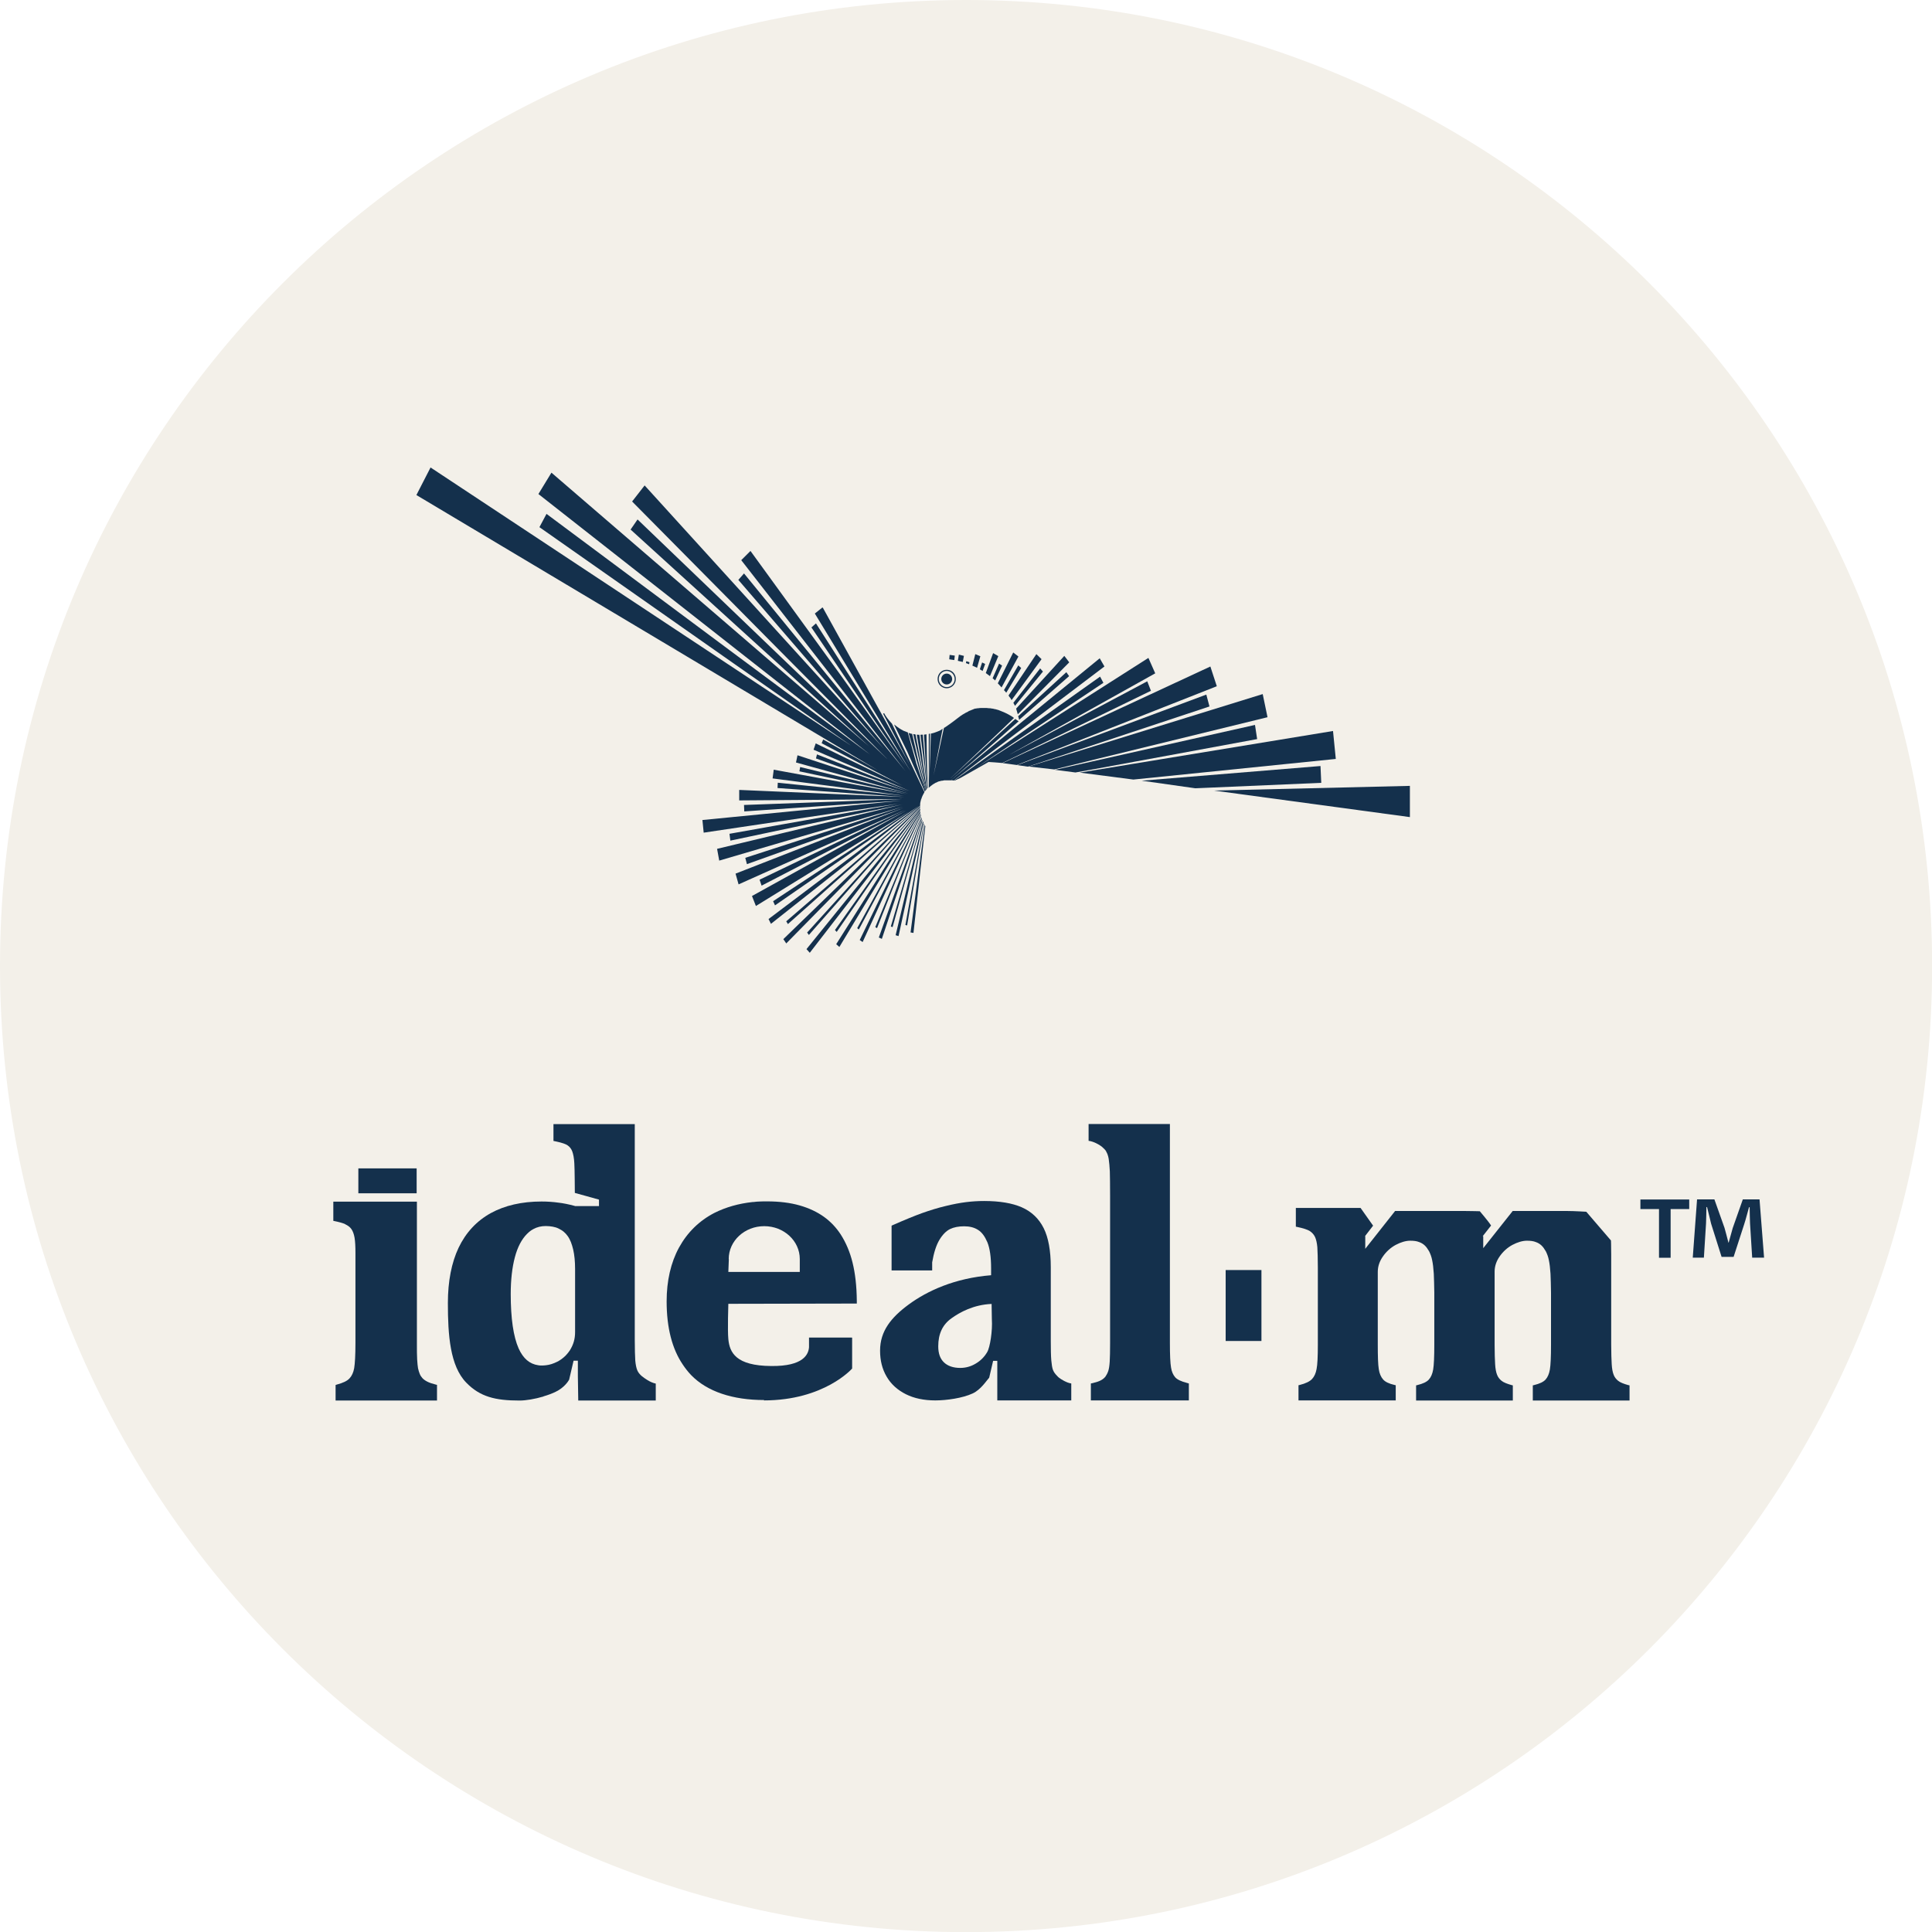
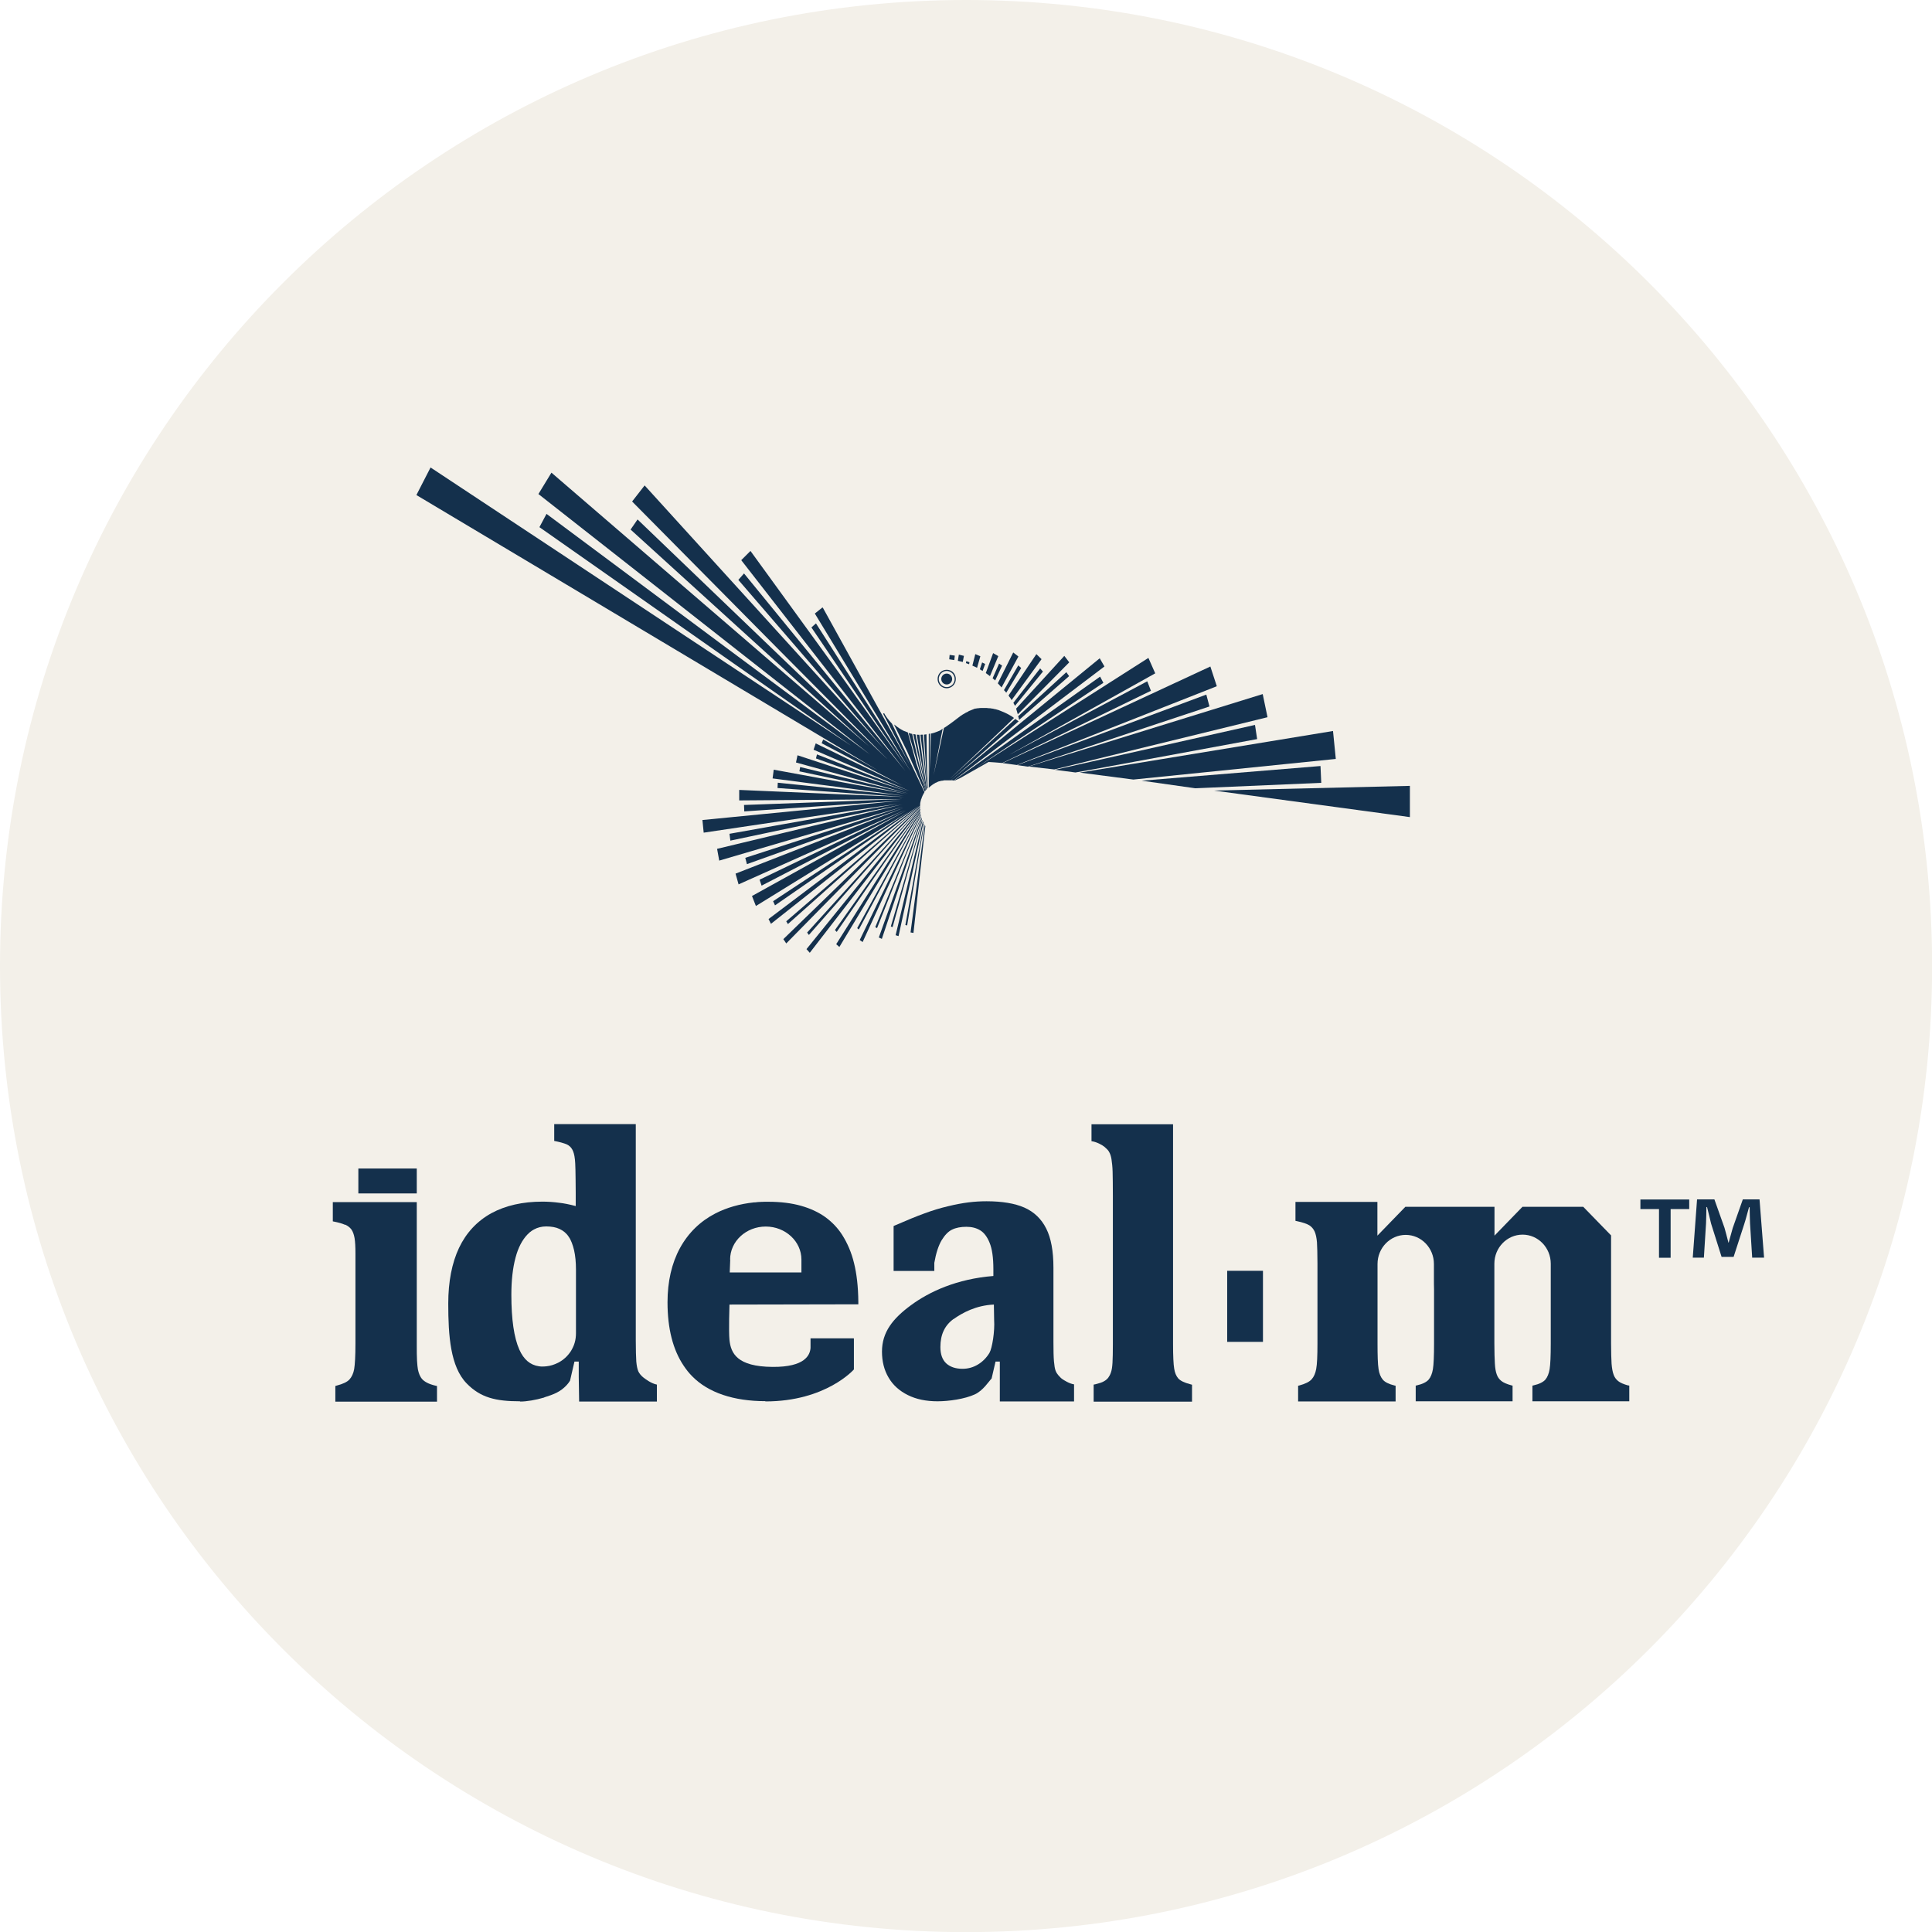
<svg xmlns="http://www.w3.org/2000/svg" id="Layer_2" data-name="Layer 2" viewBox="0 0 152.79 152.79">
  <g id="Layer_1-2" data-name="Layer 1">
    <circle cx="76.4" cy="76.4" r="76.4" fill="#f3f0e9" />
    <g>
+       <path d="M75.47,52.2l.04-.35-.41-.06-.03.35c.13.02.26.04.39.06h0Z" fill="#14304c" />
+       <polygon points="76.23 51.87 75.83 51.77 75.75 52.26 76.14 52.35 76.23 51.87" fill="#14304c" />
+       <polygon points="77.53 51.9 77.13 51.73 76.9 52.64 77.27 52.81 77.53 51.9" fill="#14304c" />
+       <path d="M78.29,53.47l.66-1.58-.41-.24-.58,1.58c.12.08.23.16.33.24h0Z" fill="#14304c" />
+       <path d="M79.21,54.36h0s1.33-2.44,1.33-2.44l-.41-.32-1.22,2.44c.1.11.2.21.3.33Z" fill="#14304c" />
+       <path d="M79.86,55.14c.05.07.09.14.14.23h0s2.37-3.24,2.37-3.24l-.41-.4-2.2,3.27c.03.05.06.1.09.15Z" fill="#14304c" />
+       <polygon points="80.49 56.49 84.56 52.38 84.17 51.87 80.36 56.04 80.49 56.49" fill="#14304c" />
+       <polygon points="105.42 57.81 89.41 60.44 85.39 61.1 89.63 61.65 105.64 60.02 105.42 57.81" fill="#14304c" />
+       <polygon points="76.67 52.37 76.42 52.29 76.39 52.44 76.64 52.53 76.67 52.37" fill="#14304c" />
+       <path d="M77.71,53.06h0s.2-.55.2-.55l-.24-.12-.18.54c.07.04.14.08.21.13Z" fill="#14304c" />
+       <path d="M78.7,53.82h0s.55-1.18.55-1.18l-.24-.16-.51,1.16c.07.06.14.12.2.17Z" fill="#14304c" />
+       <path d="M79.41,54.59s.03.04.06.07h.01c.04.06.08.1.1.12h0s1.18-1.95,1.18-1.95l-.23-.21-1.14,1.97Z" fill="#14304c" />
+       <polygon points="80.14 55.58 80.27 55.82 82.48 53.11 82.26 52.86 80.14 55.58" fill="#14304c" />
+       <path d="M80.52,56.65s.03.09.04.13c.01.05.03.1.04.15h0s3.95-3.46,3.95-3.46l-.22-.31-3.82,3.49Z" fill="#14304c" />
+       <path d="M87.34,52.7l-.37-.64-6.8,5.56-4.97,4.08c.07,0,.15.01.22.03h0s4.96-3.75,4.96-3.75l6.96-5.27Z" fill="#14304c" />
+       <path d="M73.13,62.61s.04-.06.06-.09l-.74-2.2h0s0-.02,0-.02l-.66-2.38c-.09-.03-.19-.07-.29-.11l-.07-.03h0c-.23-.12-.44-.26-.63-.42-.02-.01-.04-.02-.05-.03h0s-.04-.03-.05-.04h0s1.05,2.15,1.05,2.15l1.39,3.17Z" fill="#14304c" />
+       <path d="M91.02,54.63l-.29-.75-10.93,5.82,11.56-6.45-.54-1.22-8.72,5.56-4.86,3.1,3.1-2.07,6.92-4.62-.26-.49-6.81,4.84-4.75,3.38s.02,0,.03,0c.01,0,.02,0,.03,0h0s.44-.2.44-.2l2.24-1.27.47.03.62.05,2.93-1.42,8.82-4.29Z" fill="#14304c" />
+       <path d="M68.7,67.23l-6.52,5.63.13.22,10.46-9.32s0-.01,0-.02c0,0,0,0,0-.02h0s-4.06,3.5-4.06,3.5Z" fill="#14304c" />
+       <path d="M72.76,63.86h0s0-.05,0-.08h0s-4.1,3.98-4.1,3.98l-6.71,6.51.23.34,6.58-6.69,3.99-4.05Z" fill="#14304c" />
+       <polygon points="96.23 54.27 95.72 52.71 84.53 57.91 79.31 60.34 79.31 60.34 79.29 60.35 80.42 60.5 84.81 58.77 96.23 54.27" fill="#14304c" />
+       <polygon points="100.24 56.72 99.86 54.89 86.61 58.99 81.35 60.62 83.38 60.85 86.83 60 100.24 56.72" fill="#14304c" />
+       <polygon points="99.42 58.45 99.25 57.33 86.32 60.23 83.43 60.88 85.05 61.09 86.41 60.85 99.42 58.45" fill="#14304c" />
+       <path d="M69.41,67.59l-5.58,6.16.14.19,8.8-10.01s0-.02,0-.03c0,0,0-.01,0-.02h0s-3.35,3.7-3.35,3.7Z" fill="#14304c" />
+       <polygon points="95.4 54.93 84.38 59.04 80.47 60.5 80.47 60.5 80.46 60.51 81.29 60.63 95.65 55.87 95.4 54.93" fill="#14304c" />
+       <path d="M72.77,63.71s0-.03,0-.04c0,0,0,0,0-.01h0v-.05s0,0,0,0v-.03s.01-.06.01-.09v-.03s.01,0,.01,0c0,0,.01-.05.01-.05,0-.02,0-.04.01-.06v-.02s.01-.03.02-.04v-.04s.03-.06.03-.06c.06-.2.15-.38.25-.55l-2.57-5.41c-.06-.06-.12-.13-.19-.21-.01-.02-.03-.03-.04-.05-.17-.2-.31-.41-.39-.57l-.08.04,2.12,4.07-2.7-4.87-4.18-7.57-.04-.03-.6.48,7.58,12.48-3.03-4.72-4.46-6.98-.36.32,4.62,6.83,2.82,4.14-5.16-7.24-7.1-9.78-.73.73,12.98,16.67-5.44-6.66-7.32-8.96-.45.51,7.52,8.72,3.98,4.62-7.68-8.45-11.23-12.36-.99,1.27,11.67,11.79,8.56,8.63-19.8-19-.55.8,18.88,17.16-10.22-8.81-14.92-12.85-1.03,1.69,15.38,12.08,10.86,8.53-10.49-7.79-15.11-11.25-.56,1.05,15.35,10.77,9.33,6.53-14.39-9.52-18.9-12.5-1.12,2.18,31.47,18.78,5.06,3.01-4.36-2.46-.12.3,6.37,3.34-6.84-3.33-.17.5,4.63,1.99,2.98,1.28-2.82-1.11-4.52-1.79-.08.32,4.55,1.64,2.72.99-3.37-1.12-5.36-1.76-.12.57,8.87,2.45-3.27-.81-5.27-1.28-.06.34,5.3,1.13,3.18.67-4.08-.75-6.43-1.18-.09.69,6.48.85,3.91.52-3.67-.38-6.31-.65-.02.42,6.31.45,3.7.26-13.04-.56v.83s8.05-.06,8.05-.06l4.85-.05-4.58.18-7.94.29.02.51,12.37-.85-5.77.56-9.91.97.1,1,15.39-2.29-4.59.82-8.76,1.56.07.54,8.71-1.84,4.87-1.02-5.21,1.25-9.42,2.26.17.93,9.34-2.74,5.17-1.52-4.3,1.4-8.15,2.64.13.5,8.07-2.89,4.3-1.55-4.59,1.8-8.68,3.39.24.85,13.15-5.89-3.9,1.87-7.59,3.65.16.47,7.51-3.89,3.94-2.05-12.21,6.76.31.79,7.86-4.85,4.28-2.64-3.73,2.46-7.05,4.65.15.33,6.98-4.83,4.41-3.05-4.58,3.44-7.32,5.52.19.38,7.24-5.73,4.54-3.6Z" fill="#14304c" />
+       <path d="M72.77,64.02s0-.04,0-.06l-3.34,4.12-5.65,6.98.26.29,8.74-11.31v-.02Z" fill="#14304c" />
+       <path d="M72.6,60.09h0s0,0,0,0l-.46-2.05c-.1-.02-.21-.05-.29-.08h0l.64,2.18.71,2.4s.02-.03.03-.05l-.62-2.36v-.03Z" fill="#14304c" />
+       <path d="M73.13,65.25l-.34,2.55-.78,5.94.23.04.66-5.96.28-2.49s-.03-.04-.04-.06l-.02-.02Z" fill="#14304c" />
+       <path d="M73.02,65.04v-.03s-.03-.03-.04-.05l-.69,2.86-1.46,6.14.23.07,1.35-6.18.62-2.81Z" fill="#14304c" />
+       <path d="M73.09,65.17s0-.01-.01-.02c0,0-.01-.02-.02-.02l-.45,2.44-1.01,5.58.14.04.94-5.6.41-2.41Z" fill="#14304c" />
+       <path d="M73.27,58.07c-.07.01-.14.02-.2.03l.26,4.26s.03-.03.04-.04l-.06-1.88-.04-2.37Z" fill="#14304c" />
+       <path d="M80.51,57.01l-.22-.15-5.24,4.8,4.28-4.05.86-.83s-.06-.05-.09-.07c-.07-.05-.14-.09-.23-.14,0,0,0,0,0,0h0s-.08-.05-.12-.07c-.02-.01-.04-.02-.06-.03-.06-.03-.11-.06-.16-.08l-.04-.02h0s0,0,0,0c-.07-.03-.13-.06-.21-.09l-.35-.14h0s-.02,0-.02,0c-.05-.02-.11-.03-.17-.05h-.04s0-.01,0-.01h-.03c-.06-.02-.11-.03-.16-.04h-.05c-.07-.02-.14-.03-.2-.03h-.05c-.11-.02-.23-.02-.35-.02h-.03s-.02,0-.02,0c-.06,0-.12,0-.18,0h-.04s-.01,0-.01,0c-.07,0-.14.01-.21.02h-.04s-.01,0-.01,0c-.07.01-.13.02-.18.03h-.02s-.02,0-.02,0l-.05.02c-.13.05-.26.1-.39.16h-.03s-.04.04-.04.04c-.06.03-.12.06-.2.1l-.04.02-.03.02c-.06.04-.13.07-.19.11l-.03.02-.04.03c-.06.03-.11.07-.16.11l-.04.03-.04.03s-.08.06-.12.09c-.09.07-.18.14-.26.2-.06.05-.12.09-.19.14,0,0-.13.1-.15.11l-.06.04s-.1.07-.14.1c-.09.06-.17.12-.25.16v.03s-.01,0-.01,0l-.81,3.72.72-3.7s-.08.07-.13.1l-.03.02s-.06.03-.09.05c-.03.01-.07.03-.1.04-.03.01-.07.03-.1.04-.04.01-.08.03-.11.04-.04.01-.07.02-.11.04-.02,0-.05.01-.07.02-.06.02-.12.03-.18.04,0,0,0,0-.01,0l-.13,3.77.06-3.76h-.04s-.04.02-.06.03v4.25c.1-.09.2-.18.32-.26l.03-.02c.06-.04.13-.08.2-.12h.02s.09-.05.12-.06h0s.02-.01.02-.01h0s.1-.04.1-.04h.04s.08-.03.12-.04h.02s0,0,0,0h.01s.03,0,.04-.01h.07s.08-.03.12-.03c0,0,0,0,.01,0h.01s0,0,0,0h.02s.02,0,.03,0h.05s.07,0,.07,0c.04,0,.07,0,.11,0,0,0,.01,0,.02,0,0,0,0,0,.01,0,0,0,.01,0,.02,0,0,0,.01,0,.02,0,0,0,0,0,.01,0,0,0,0,0,.01,0,.04,0,.07,0,.11,0h.03s3.84-3.34,3.84-3.34l1.51-1.33Z" fill="#14304c" />
+       <path d="M72.72,58.11c-.06,0-.13,0-.2-.01h-.02s.75,4.35.75,4.35c.01-.01.02-.03.04-.04h0s-.3-2.1-.3-2.1l-.28-2.19Z" fill="#14304c" />
+       <path d="M72.84,58.11h-.05s.32,2.46.32,2.46l.19,1.81s.01-.02.02-.02l-.34-4.26s-.1,0-.14,0Z" fill="#14304c" />
+       <path d="M72.4,58.08s-.04,0-.07-.01h-.01s-.06-.01-.1-.02l.56,2.43.45,1.99s.02-.02.03-.03l-.41-1.98-.45-2.39Z" fill="#14304c" />
+       <path d="M72.8,64.35s0-.02,0-.03c0,0,0-.01,0-.02l-1.77,3.2-3.24,5.9.13.11,3.18-5.96,1.71-3.2Z" fill="#14304c" />
+       <path d="M72.83,64.49h0s-.01-.06-.02-.08l-1.68,3.46-3.14,6.47.23.16,3.02-6.57,1.59-3.45Z" fill="#14304c" />
+       <path d="M72.94,64.92v-.03s0,0,0,0c0-.02-.01-.03-.02-.05l-.8,2.73-1.67,5.7.14.05,1.59-5.72.76-2.67Z" fill="#14304c" />
+       <path d="M70.38,67.61l2.39-3.47s0-.02,0-.04c0,0,0-.02,0-.03l-2.46,3.46-4.28,6.02.14.15,4.21-6.1Z" fill="#14304c" />
+       <path d="M72.78,64.25v-.02s0-.03-.01-.05l-2.4,3.78-4.24,6.71.25.22,4.11-6.82,2.3-3.81Z" fill="#14304c" />
+       <path d="M72.86,64.62s0-.02,0-.02c0,0,0-.02-.01-.03l-1.24,2.97-2.39,5.78.14.08,2.32-5.84,1.19-2.95Z" fill="#14304c" />
+       <path d="M72.9,64.77s0-.03-.01-.05h0s-.01-.04-.01-.04l-1.12,3.15-2.26,6.31.24.11,2.13-6.37,1.04-3.12Z" fill="#14304c" />
+       <polygon points="104.43 60.58 90.29 61.74 94.53 62.34 104.49 61.91 104.43 60.58" fill="#14304c" />
+       <polygon points="111.5 62.15 96 62.52 111.5 64.62 111.5 62.15" fill="#14304c" />
+       <path d="M74.87,54.43c.39,0,.72-.32.72-.73s-.31-.73-.72-.73-.72.32-.72.73.32.73.72.73ZM74.87,53.06c.34,0,.63.29.63.64s-.28.64-.63.64-.63-.29-.63-.64.28-.64.63-.64Z" fill="#14304c" />
+       <circle cx="74.87" cy="53.7" r=".43" fill="#14304c" />
+     </g>
+     <path d="M133.59,94.86v.76h-1.47v3.85h-.92v-3.85h-1.47v-.76h3.86ZM138.57,99.47l-.17-2.71c-.02-.36-.02-.8-.03-1.29h-.05c-.12.41-.25.95-.39,1.37l-.83,2.56h-.95l-.83-2.63c-.08-.36-.22-.9-.32-1.31h-.05c0,.42-.02.86-.03,1.29l-.17,2.71h-.88l.34-4.61h1.37l.8,2.25c.1.36.19.69.31,1.17h.02c.12-.42.22-.81.32-1.15l.8-2.27h1.32l.36,4.61h-.92Z" fill="#14304c" />
+     <g>
      <g>
-         <path d="M75.47,52.2l.04-.35-.41-.06-.03.35c.13.02.26.04.39.06h0Z" fill="#14304c" />
-         <polygon points="76.23 51.87 75.83 51.77 75.75 52.26 76.14 52.35 76.23 51.87" fill="#14304c" />
-         <polygon points="77.53 51.9 77.13 51.73 76.9 52.64 77.27 52.81 77.53 51.9" fill="#14304c" />
-         <path d="M78.29,53.47l.66-1.58-.41-.24-.58,1.58c.12.08.23.16.33.24h0Z" fill="#14304c" />
-         <path d="M79.21,54.36h0s1.33-2.44,1.33-2.44l-.41-.32-1.22,2.44c.1.11.2.21.3.33Z" fill="#14304c" />
-         <path d="M79.86,55.14c.05.07.09.14.14.23h0s2.37-3.24,2.37-3.24l-.41-.4-2.2,3.27c.03.05.06.1.09.15Z" fill="#14304c" />
-         <polygon points="80.49 56.49 84.56 52.38 84.17 51.87 80.36 56.04 80.49 56.49" fill="#14304c" />
-         <polygon points="105.42 57.81 89.41 60.44 85.39 61.1 89.63 61.65 105.64 60.02 105.42 57.81" fill="#14304c" />
-         <polygon points="76.67 52.37 76.42 52.29 76.39 52.44 76.64 52.53 76.67 52.37" fill="#14304c" />
-         <path d="M77.71,53.06h0s.2-.55.2-.55l-.24-.12-.18.54c.07.04.14.08.21.13Z" fill="#14304c" />
-         <path d="M78.7,53.82h0s.55-1.18.55-1.18l-.24-.16-.51,1.16c.07.06.14.12.2.17Z" fill="#14304c" />
-         <path d="M79.41,54.59s.03.04.06.07h.01c.04.06.08.1.1.12h0s1.18-1.95,1.18-1.95l-.23-.21-1.14,1.97Z" fill="#14304c" />
-         <polygon points="80.14 55.58 80.27 55.82 82.48 53.11 82.26 52.86 80.14 55.58" fill="#14304c" />
-         <path d="M80.52,56.65s.03.09.04.13c.01.05.03.1.04.15h0s3.95-3.46,3.95-3.46l-.22-.31-3.82,3.49Z" fill="#14304c" />
-         <path d="M87.34,52.7l-.37-.64-6.8,5.56-4.97,4.08c.07,0,.15.01.22.03h0s4.96-3.75,4.96-3.75l6.96-5.27Z" fill="#14304c" />
-         <path d="M73.13,62.61s.04-.06.06-.09l-.74-2.2h0s0-.02,0-.02l-.66-2.38c-.09-.03-.19-.07-.29-.11l-.07-.03h0c-.23-.12-.44-.26-.63-.42-.02-.01-.04-.02-.05-.03h0s-.04-.03-.05-.04h0s1.05,2.15,1.05,2.15l1.39,3.17Z" fill="#14304c" />
-         <path d="M91.02,54.63l-.29-.75-10.93,5.82,11.56-6.45-.54-1.22-8.72,5.56-4.86,3.1,3.1-2.07,6.92-4.62-.26-.49-6.81,4.84-4.75,3.38s.02,0,.03,0c.01,0,.02,0,.03,0h0s.44-.2.44-.2l2.24-1.27.47.03.62.05,2.93-1.42,8.82-4.29Z" fill="#14304c" />
-         <path d="M68.7,67.23l-6.52,5.63.13.22,10.46-9.32s0-.01,0-.02c0,0,0,0,0-.02h0s-4.06,3.5-4.06,3.5Z" fill="#14304c" />
-         <path d="M72.76,63.86h0s0-.05,0-.08h0s-4.1,3.98-4.1,3.98l-6.71,6.51.23.34,6.58-6.69,3.99-4.05Z" fill="#14304c" />
-         <polygon points="96.23 54.27 95.72 52.71 84.53 57.91 79.31 60.34 79.31 60.34 79.29 60.35 80.42 60.5 84.81 58.77 96.23 54.27" fill="#14304c" />
-         <polygon points="100.24 56.72 99.86 54.89 86.61 58.99 81.35 60.62 83.38 60.85 86.83 60 100.24 56.72" fill="#14304c" />
-         <polygon points="99.42 58.45 99.25 57.33 86.32 60.23 83.43 60.88 85.05 61.09 86.41 60.85 99.42 58.45" fill="#14304c" />
-         <path d="M69.41,67.59l-5.58,6.16.14.19,8.8-10.01s0-.02,0-.03c0,0,0-.01,0-.02h0s-3.35,3.7-3.35,3.7Z" fill="#14304c" />
-         <polygon points="95.4 54.93 84.38 59.04 80.47 60.5 80.47 60.5 80.46 60.51 81.29 60.63 95.65 55.87 95.4 54.93" fill="#14304c" />
-         <path d="M72.77,63.71s0-.03,0-.04c0,0,0,0,0-.01h0v-.05s0,0,0,0v-.03s.01-.06.01-.09v-.03s.01,0,.01,0c0,0,.01-.05.01-.05,0-.02,0-.04.01-.06v-.02s.01-.03.02-.04v-.04s.03-.06.03-.06c.06-.2.15-.38.25-.55l-2.57-5.41c-.06-.06-.12-.13-.19-.21-.01-.02-.03-.03-.04-.05-.17-.2-.31-.41-.39-.57l-.08.04,2.12,4.07-2.7-4.87-4.18-7.57-.04-.03-.6.48,7.58,12.48-3.03-4.72-4.46-6.98-.36.32,4.62,6.83,2.82,4.14-5.16-7.24-7.1-9.78-.73.73,12.98,16.67-5.44-6.66-7.32-8.96-.45.51,7.52,8.72,3.98,4.62-7.68-8.45-11.23-12.36-.99,1.27,11.67,11.79,8.56,8.63-19.8-19-.55.8,18.88,17.16-10.22-8.81-14.92-12.85-1.03,1.69,15.38,12.08,10.86,8.53-10.49-7.79-15.11-11.25-.56,1.05,15.35,10.77,9.33,6.53-14.39-9.52-18.9-12.5-1.12,2.18,31.47,18.78,5.06,3.01-4.36-2.46-.12.3,6.37,3.34-6.84-3.33-.17.5,4.63,1.99,2.98,1.28-2.82-1.11-4.52-1.79-.08.32,4.55,1.64,2.72.99-3.37-1.12-5.36-1.76-.12.57,8.87,2.45-3.27-.81-5.27-1.28-.06.34,5.3,1.13,3.18.67-4.08-.75-6.43-1.18-.09.69,6.48.85,3.91.52-3.67-.38-6.31-.65-.02.42,6.31.45,3.7.26-13.04-.56v.83s8.05-.06,8.05-.06l4.85-.05-4.58.18-7.94.29.02.51,12.37-.85-5.77.56-9.91.97.1,1,15.39-2.29-4.59.82-8.76,1.56.07.54,8.71-1.84,4.87-1.02-5.21,1.25-9.42,2.26.17.93,9.34-2.74,5.17-1.52-4.3,1.4-8.15,2.64.13.5,8.07-2.89,4.3-1.55-4.59,1.8-8.68,3.39.24.85,13.15-5.89-3.9,1.87-7.59,3.65.16.47,7.51-3.89,3.94-2.05-12.21,6.76.31.79,7.86-4.85,4.28-2.64-3.73,2.46-7.05,4.65.15.33,6.98-4.83,4.41-3.05-4.58,3.44-7.32,5.52.19.38,7.24-5.73,4.54-3.6Z" fill="#14304c" />
-         <path d="M72.77,64.02s0-.04,0-.06l-3.34,4.12-5.65,6.98.26.29,8.74-11.31v-.02Z" fill="#14304c" />
-         <path d="M72.6,60.09h0s0,0,0,0l-.46-2.05c-.1-.02-.21-.05-.29-.08h0l.64,2.18.71,2.4s.02-.03.03-.05l-.62-2.36v-.03Z" fill="#14304c" />
-         <path d="M73.13,65.25l-.34,2.55-.78,5.94.23.04.66-5.96.28-2.49s-.03-.04-.04-.06l-.02-.02Z" fill="#14304c" />
-         <path d="M73.02,65.04v-.03s-.03-.03-.04-.05l-.69,2.86-1.46,6.14.23.07,1.35-6.18.62-2.81Z" fill="#14304c" />
-         <path d="M73.09,65.17s0-.01-.01-.02c0,0-.01-.02-.02-.02l-.45,2.44-1.01,5.58.14.04.94-5.6.41-2.41Z" fill="#14304c" />
-         <path d="M73.27,58.07c-.07.01-.14.02-.2.03l.26,4.26s.03-.03.04-.04l-.06-1.88-.04-2.37Z" fill="#14304c" />
-         <path d="M80.51,57.01l-.22-.15-5.24,4.8,4.28-4.05.86-.83s-.06-.05-.09-.07c-.07-.05-.14-.09-.23-.14,0,0,0,0,0,0h0s-.08-.05-.12-.07c-.02-.01-.04-.02-.06-.03-.06-.03-.11-.06-.16-.08l-.04-.02h0s0,0,0,0c-.07-.03-.13-.06-.21-.09l-.35-.14h0s-.02,0-.02,0c-.05-.02-.11-.03-.17-.05h-.04s0-.01,0-.01h-.03c-.06-.02-.11-.03-.16-.04h-.05c-.07-.02-.14-.03-.2-.03h-.05c-.11-.02-.23-.02-.35-.02h-.03s-.02,0-.02,0c-.06,0-.12,0-.18,0h-.04s-.01,0-.01,0c-.07,0-.14.01-.21.02h-.04s-.01,0-.01,0c-.07.01-.13.02-.18.03h-.02s-.02,0-.02,0l-.05.02c-.13.05-.26.1-.39.16h-.03s-.04.04-.04.04c-.06.03-.12.06-.2.1l-.04.02-.03.02c-.06.04-.13.07-.19.11l-.03.02-.04.03c-.06.03-.11.07-.16.11l-.04.03-.04.03s-.08.06-.12.09c-.09.07-.18.14-.26.2-.06.05-.12.09-.19.14,0,0-.13.1-.15.11l-.06.04s-.1.07-.14.1c-.09.06-.17.12-.25.16v.03s-.01,0-.01,0l-.81,3.72.72-3.7s-.08.07-.13.1l-.03.02s-.06.03-.09.05c-.03.01-.07.03-.1.04-.03.01-.07.03-.1.04-.04.01-.08.03-.11.04-.04.01-.07.02-.11.04-.02,0-.05.01-.07.02-.06.02-.12.03-.18.04,0,0,0,0-.01,0l-.13,3.77.06-3.76h-.04s-.04.02-.06.03v4.25c.1-.09.2-.18.32-.26l.03-.02c.06-.04.13-.08.2-.12h.02s.09-.05.12-.06h0s.02-.01.02-.01h0s.1-.04.1-.04h.04s.08-.03.12-.04h.02s0,0,0,0h.01s.03,0,.04-.01h.07s.08-.03.12-.03c0,0,0,0,.01,0h.01s0,0,0,0h.02s.02,0,.03,0h.05s.07,0,.07,0c.04,0,.07,0,.11,0,0,0,.01,0,.02,0,0,0,0,0,.01,0,0,0,.01,0,.02,0,0,0,.01,0,.02,0,0,0,0,0,.01,0,0,0,0,0,.01,0,.04,0,.07,0,.11,0h.03s3.84-3.34,3.84-3.34l1.51-1.33Z" fill="#14304c" />
-         <path d="M72.72,58.11c-.06,0-.13,0-.2-.01h-.02s.75,4.35.75,4.35c.01-.01.02-.03.04-.04h0s-.3-2.1-.3-2.1l-.28-2.19Z" fill="#14304c" />
-         <path d="M72.84,58.11h-.05s.32,2.46.32,2.46l.19,1.81s.01-.02.02-.02l-.34-4.26s-.1,0-.14,0Z" fill="#14304c" />
-         <path d="M72.4,58.08s-.04,0-.07-.01h-.01s-.06-.01-.1-.02l.56,2.43.45,1.99s.02-.02.03-.03l-.41-1.98-.45-2.39Z" fill="#14304c" />
-         <path d="M72.8,64.35s0-.02,0-.03c0,0,0-.01,0-.02l-1.77,3.2-3.24,5.9.13.11,3.18-5.96,1.71-3.2Z" fill="#14304c" />
-         <path d="M72.83,64.49h0s-.01-.06-.02-.08l-1.68,3.46-3.14,6.47.23.16,3.02-6.57,1.59-3.45Z" fill="#14304c" />
-         <path d="M72.94,64.92v-.03s0,0,0,0c0-.02-.01-.03-.02-.05l-.8,2.73-1.67,5.7.14.05,1.59-5.72.76-2.67Z" fill="#14304c" />
-         <path d="M70.38,67.61l2.39-3.47s0-.02,0-.04c0,0,0-.02,0-.03l-2.46,3.46-4.28,6.02.14.15,4.21-6.1Z" fill="#14304c" />
-         <path d="M72.78,64.25v-.02s0-.03-.01-.05l-2.4,3.78-4.24,6.71.25.22,4.11-6.82,2.3-3.81Z" fill="#14304c" />
-         <path d="M72.86,64.62s0-.02,0-.02c0,0,0-.02-.01-.03l-1.24,2.97-2.39,5.78.14.08,2.32-5.84,1.19-2.95Z" fill="#14304c" />
-         <path d="M72.9,64.77s0-.03-.01-.05h0s-.01-.04-.01-.04l-1.12,3.15-2.26,6.31.24.11,2.13-6.37,1.04-3.12Z" fill="#14304c" />
-         <polygon points="104.43 60.58 90.29 61.74 94.53 62.34 104.49 61.91 104.43 60.58" fill="#14304c" />
-         <polygon points="111.5 62.15 96 62.52 111.5 64.62 111.5 62.15" fill="#14304c" />
-         <path d="M74.87,54.43c.39,0,.72-.32.72-.73s-.31-.73-.72-.73-.72.32-.72.73.32.73.72.73ZM74.87,53.06c.34,0,.63.29.63.64s-.28.64-.63.64-.63-.29-.63-.64.28-.64.63-.64Z" fill="#14304c" />
-         <circle cx="74.87" cy="53.7" r=".43" fill="#14304c" />
+         <rect x="28.34" y="92.41" width="4.62" height="1.97" fill="#14304c" />
+         <path d="M27.3,96.85c.2.09.37.22.49.38.12.17.2.4.25.68.05.3.07.7.07,1.2v7.16c0,.96-.04,1.64-.1,2-.06.34-.19.62-.37.82-.18.2-.52.36-1.02.49l-.1.03v1.24h8.04v-1.24l-.1-.02c-.29-.07-.52-.15-.69-.24-.17-.09-.29-.18-.38-.28-.09-.1-.16-.22-.21-.34-.05-.12-.1-.27-.13-.43-.03-.16-.05-.4-.07-.7-.02-.31-.02-.76-.02-1.33v-11.2h-6.64v1.52l.1.02c.35.07.64.15.86.25Z" fill="#14304c" />
+         <path d="M87.7,91.08c.09.14.16.34.2.59.04.27.08.6.09,1,.01.4.02,1.04.02,1.9v11.74c0,.63-.01,1.13-.03,1.47-.02.33-.06.58-.12.75-.06.18-.14.32-.22.43-.08.1-.19.2-.34.28-.15.09-.38.16-.66.23l-.15.03v1.35h7.78v-1.34l-.14-.04c-.47-.12-.79-.28-.95-.46-.16-.19-.27-.44-.32-.77-.06-.35-.09-1-.09-1.94v-17.39h-6.45v1.34c.4.05.85.3,1.03.45.14.12.28.25.36.39Z" fill="#14304c" />
+         <path d="M41.15,110.84c.49,0,1.22-.12,1.89-.32h-.01s-.02.04-.04.05c0-.01.02-.02.03-.03l.02-.03c.36-.11.7-.23.98-.37.64-.32.97-.8,1.06-.95l.35-1.51h.34s0,1.22,0,1.22c0,0,0,0,0,0l.03,1.94h6.15v-1.34c-.45-.09-.9-.43-1.09-.58-.16-.13-.3-.3-.38-.47-.08-.19-.13-.45-.16-.78-.02-.34-.04-.9-.04-1.66v-17.11h-6.45v1.33l.15.03c.59.12.86.24.98.32.16.11.28.26.36.46.09.21.15.54.17.96.03.38.04,2.35.04,2.35v1.03h0c-.49-.13-.93-.22-1.31-.26-.44-.06-.88-.09-1.33-.09-1.56,0-2.92.31-4.04.92-1.12.62-1.98,1.54-2.55,2.74-.56,1.19-.85,2.67-.85,4.4,0,2.55.17,4.99,1.45,6.31,1.1,1.14,2.33,1.42,4.22,1.42ZM40.44,102.4c0-1.13.11-2.12.33-2.94.21-.8.54-1.42.96-1.85.05-.05.11-.1.16-.15.11-.09.22-.17.34-.23.29-.16.62-.24.98-.24.2,0,.38.02.56.05.17.03.33.08.48.15.15.07.28.15.4.25.12.1.23.22.32.36.1.14.18.3.25.48.07.18.13.38.18.59.1.44.15.95.15,1.54v5.01c0,.27-.03.52-.1.76-.03.12-.08.24-.13.35-.03.06-.05.11-.08.16-.03.05-.06.11-.09.16-.14.21-.29.39-.46.54-.17.15-.35.28-.55.38-.3.15-.61.25-.91.28-.1.01-.2.02-.3.02-.11,0-.21,0-.31-.02-.69-.1-1.2-.53-1.55-1.32-.42-.94-.63-2.4-.63-4.34h0Z" fill="#14304c" />
+         <path d="M69.75,106.89c0,.77.17,1.46.52,2.05.34.59.86,1.06,1.53,1.39h0s0,0,0,0c.66.33,1.45.49,2.34.49s2.16-.18,2.96-.55c.65-.3,1.1-1.03,1.32-1.25l.31-1.34h.34s0,1.2,0,1.2v1.95h5.87v-1.35c-.37-.05-.82-.34-.96-.44-.11-.08-.2-.2-.29-.29-.08-.09-.15-.2-.21-.35-.06-.16-.1-.41-.13-.75-.03-.35-.04-.86-.04-1.52v-5.88c0-1.3-.19-2.34-.57-3.09-.38-.76-.96-1.32-1.73-1.66-.75-.33-1.76-.5-2.99-.5-.48,0-.96.03-1.44.09-.47.06-1.02.16-1.63.31-.6.14-1.22.33-1.84.56-.61.22-1.39.54-2.33.95l-.11.05v3.55h3.22v-.64c.13-.76.33-1.37.58-1.79.25-.41.53-.7.83-.84.31-.15.69-.22,1.12-.22s.79.09,1.1.28c.3.18.55.51.74.98.2.48.3,1.18.3,2.09v.54c-2.89.23-5.07,1.24-6.53,2.32-1.41,1.04-2.28,2.11-2.28,3.66ZM75.41,104.32h0c.69-.49,1.77-1.09,3.19-1.15l.02,1.22c.06.88-.15,2.22-.37,2.6-.23.38-.53.69-.91.92-.38.23-.79.34-1.22.34-.55,0-.99-.15-1.3-.44-.3-.29-.45-.71-.45-1.28,0-.99.34-1.71,1.04-2.22Z" fill="#14304c" />
+         <path d="M60.53,110.83c4.8,0,7-2.53,7-2.53v-2.44l-.02-.02h-3.41v.76c-.04.55-.42,1.52-3,1.5-2.81-.02-3.3-1.08-3.41-2.13-.07-.7,0-2.8,0-2.8h0s.14,0,.14,0l10.05-.02v-.2c-.01-1.19-.13-2.22-.34-3.06-.2-.83-.52-1.57-.93-2.22-.35-.55-.8-1.02-1.33-1.41-.53-.38-1.18-.69-1.93-.9h0s0,0,0,0c-.74-.21-1.61-.32-2.58-.32h0s-.05,0-.07,0c-.17,0-.34,0-.51.01-.17,0-.33.02-.49.04-.02,0-.05,0-.08,0-1.12.12-2.14.41-3.04.87-1.2.62-2.15,1.54-2.81,2.75-.65,1.2-.98,2.64-.98,4.28,0,2.08.43,3.76,1.28,5.02.2.3.42.58.67.83,1.27,1.3,3.29,1.97,5.79,1.97ZM57.74,99.61c0-1.44,1.26-2.61,2.82-2.61h0c1.55,0,2.82,1.17,2.82,2.61v1.02h-5.67s.04-1.02.04-1.02Z" fill="#14304c" />
      </g>
-       <path d="M133.59,94.86v.76h-1.47v3.85h-.92v-3.85h-1.47v-.76h3.86ZM138.57,99.47l-.17-2.71c-.02-.36-.02-.8-.03-1.29h-.05c-.12.41-.25.95-.39,1.37l-.83,2.56h-.95l-.83-2.63c-.08-.36-.22-.9-.32-1.31h-.05c0,.42-.02.86-.03,1.29l-.17,2.71h-.88l.34-4.61h1.37l.8,2.25c.1.36.19.69.31,1.17h.02c.12-.42.22-.81.32-1.15l.8-2.27h1.32l.36,4.61h-.92Z" fill="#14304c" />
      <g>
-         <g>
-           <path d="M128.77,109.54c-.36-.1-.64-.21-.8-.34-.16-.13-.29-.29-.36-.49-.08-.2-.13-.48-.15-.83-.02-.35-.04-.87-.04-1.54v-7.11c0-.81-.02-1.13-.02-1.13l-1.95-2.27s-.96-.06-1.49-.06h-4.33s-2.33,2.94-2.33,2.94v-.95h-.04l.66-.84c-.19-.31-.89-1.13-.89-1.13,0,0-.76-.02-1.15-.02h-5.55s-2.36,2.99-2.36,2.99v-1h-.02l.64-.83-.99-1.4h-5.12v1.48l.1.02c.48.1.82.21,1.01.33.18.12.32.28.41.47.09.2.15.47.18.8.02.35.04.89.04,1.62v6.1c0,.93-.03,1.58-.1,1.92-.06.33-.18.6-.36.79-.18.19-.5.35-.98.47l-.09.02v1.2h7.69v-1.2l-.09-.02c-.44-.1-.75-.25-.91-.44-.17-.19-.29-.47-.34-.81-.06-.36-.08-1.01-.08-1.94v-5.75c0-.44.14-.85.41-1.23.27-.39.62-.7,1.01-.91.4-.21.79-.33,1.15-.33.28,0,.51.03.68.1.18.06.33.15.46.27.13.12.24.28.35.47.1.2.19.43.24.7.06.27.1.63.13,1.07.02.41.03.92.04,1.5,0,.05,0,.1,0,.15v3.98c0,.94-.03,1.6-.09,1.95-.06.34-.17.6-.34.79-.17.19-.47.33-.92.44l-.09.02v1.2h7.65v-1.2l-.09-.02c-.36-.1-.64-.21-.8-.34-.16-.13-.29-.29-.36-.49-.08-.2-.13-.48-.15-.83-.02-.35-.04-.87-.04-1.54v-5.78c0-.42.14-.83.4-1.2.27-.39.62-.7,1.01-.91.4-.21.79-.33,1.15-.33.28,0,.51.03.68.1.18.06.33.15.46.27.13.12.24.28.35.47.1.2.19.43.24.7.06.27.1.63.13,1.07.02.41.03.92.04,1.5,0,.05,0,.1,0,.15v3.98c0,.94-.03,1.6-.09,1.95-.06.34-.17.6-.34.79-.17.19-.47.33-.92.44l-.09.02v1.2h7.65v-1.2l-.09-.02Z" fill="#14304c" />
-           <rect x="96.93" y="100.44" width="2.83" height="5.61" fill="#14304c" />
-         </g>
-         <g>
-           <rect x="28.34" y="92.4" width="4.61" height="1.97" fill="#14304c" />
-           <path d="M27.3,96.82c.2.09.37.21.49.38.12.17.2.4.25.68.05.3.07.7.07,1.19v7.14c0,.96-.04,1.63-.1,1.99-.06.34-.19.62-.37.81-.18.2-.52.36-1.01.49l-.09.03v1.23h8.02v-1.24l-.09-.02c-.28-.07-.52-.15-.69-.24-.17-.09-.29-.18-.38-.28-.09-.1-.16-.21-.21-.34-.05-.12-.09-.26-.13-.43-.03-.16-.05-.4-.07-.7-.02-.31-.02-.76-.02-1.32v-11.16h-6.61v1.52l.1.02c.35.07.64.15.86.25Z" fill="#14304c" />
-           <path d="M87.48,91.07c.09.14.16.34.2.58.04.27.07.6.09.99.01.4.02,1.03.02,1.89v11.7c0,.63-.01,1.12-.03,1.46-.02.32-.06.58-.12.75-.06.17-.14.32-.22.43-.08.1-.19.2-.34.28-.15.09-.38.16-.66.23l-.15.03v1.34h7.75v-1.34l-.14-.04c-.47-.12-.79-.27-.95-.46-.16-.19-.27-.44-.32-.76-.06-.35-.09-.99-.09-1.93v-17.33h-6.43v1.33c.4.05.84.3,1.03.45.14.12.28.25.36.38Z" fill="#14304c" />
-           <path d="M41.1,110.76c.49,0,1.21-.12,1.88-.32h-.01s-.02.04-.04.05c0,0,.02-.02.03-.03l.02-.03c.35-.1.7-.23.98-.37.64-.31.97-.8,1.05-.95l.35-1.5h.34s0,1.21,0,1.21c0,0,0,0,0,0l.03,1.94h6.13v-1.34c-.45-.09-.9-.43-1.09-.58-.16-.13-.3-.3-.37-.47-.08-.19-.13-.45-.16-.77-.02-.34-.04-.89-.04-1.65v-17.05h-6.43v1.33l.15.03c.59.12.86.24.97.32.16.11.28.26.36.46.08.21.15.53.17.96.03.38.04,2.34.04,2.34l1.91.53v.51h-1.91s0-.01,0-.01c-.49-.13-.93-.22-1.3-.26-.43-.06-.88-.09-1.33-.09-1.56,0-2.91.31-4.02.92-1.12.62-1.97,1.54-2.54,2.73-.56,1.18-.85,2.66-.85,4.38,0,2.54.17,4.97,1.45,6.29,1.09,1.13,2.32,1.42,4.2,1.42ZM40.39,102.35c0-1.12.11-2.11.33-2.93.21-.8.54-1.42.96-1.84.05-.05.1-.1.16-.15.11-.09.22-.17.34-.23.29-.16.62-.24.98-.24.2,0,.38.02.55.05.17.03.33.08.47.15.14.07.28.15.4.25.12.1.23.22.32.35.1.14.18.3.25.47.07.18.13.38.18.59.1.43.15.95.15,1.53v4.99c0,.27-.03.52-.1.76-.03.12-.08.23-.13.35-.03.06-.05.11-.08.16-.03.05-.06.11-.09.16-.14.21-.29.39-.46.54-.17.15-.35.28-.55.38-.3.15-.6.25-.9.28-.1.01-.2.02-.3.02-.11,0-.21,0-.3-.02-.69-.1-1.19-.53-1.55-1.32-.42-.94-.63-2.39-.63-4.32h0Z" fill="#14304c" />
-           <path d="M69.6,106.83c0,.76.17,1.45.52,2.04.34.59.86,1.06,1.52,1.39h0s0,0,0,0c.66.33,1.44.49,2.33.49s2.15-.18,2.95-.55c.65-.3,1.1-1.02,1.31-1.25l.31-1.33h.33s0,1.19,0,1.19v1.94h5.85v-1.34c-.37-.05-.82-.34-.95-.44-.11-.08-.2-.2-.29-.29-.08-.09-.15-.2-.21-.35-.06-.16-.1-.41-.13-.75-.03-.35-.04-.86-.04-1.51v-5.86c0-1.3-.19-2.34-.56-3.08-.38-.76-.96-1.31-1.73-1.65-.75-.33-1.75-.5-2.98-.5-.48,0-.96.03-1.44.09-.47.06-1.02.16-1.62.31-.59.14-1.21.33-1.83.55-.61.22-1.39.54-2.32.95l-.11.05v3.54h3.21v-.64c.13-.76.32-1.36.58-1.79.25-.41.53-.69.83-.84.31-.15.69-.22,1.12-.22s.79.09,1.09.28c.3.18.54.51.74.97.2.48.3,1.18.3,2.08v.54c-2.88.23-5.05,1.24-6.51,2.31-1.4,1.03-2.27,2.11-2.27,3.65ZM75.24,104.26h0c.68-.49,1.76-1.08,3.18-1.14l.02,1.22c.06.88-.14,2.21-.37,2.59-.22.38-.53.69-.91.91-.38.23-.79.34-1.22.34-.55,0-.99-.15-1.29-.44-.3-.29-.45-.7-.45-1.27,0-.98.34-1.71,1.04-2.21Z" fill="#14304c" />
-           <path d="M60.41,110.75c4.78,0,6.98-2.52,6.98-2.52v-2.43l-.02-.02h-3.39v.76c-.04.55-.42,1.52-2.99,1.49-2.8-.02-3.29-1.07-3.39-2.13-.07-.69,0-2.79,0-2.79h0s.14,0,.14,0l10.02-.02v-.2c-.01-1.19-.13-2.21-.34-3.05-.2-.82-.52-1.57-.93-2.21-.35-.54-.8-1.02-1.33-1.4-.53-.38-1.18-.69-1.92-.9h0s0,0,0,0c-.73-.21-1.6-.32-2.57-.32h0s-.05,0-.07,0c-.17,0-.34,0-.51.01-.17,0-.33.02-.49.04-.02,0-.05,0-.07,0-1.12.12-2.13.41-3.03.86-1.2.62-2.14,1.54-2.8,2.74-.65,1.19-.98,2.63-.98,4.26,0,2.07.43,3.75,1.28,5,.2.3.42.58.66.83,1.26,1.3,3.28,1.97,5.77,1.97ZM57.63,99.57c0-1.44,1.26-2.6,2.81-2.6h0c1.55,0,2.81,1.16,2.81,2.6v1.02h-5.65s.04-1.02.04-1.02Z" fill="#14304c" />
-         </g>
+         <rect x="97.05" y="100.5" width="2.83" height="5.62" fill="#14304c" />
+         <path d="M128.77,109.57c-.37-.1-.64-.22-.8-.35-.16-.13-.29-.3-.36-.51-.08-.21-.13-.5-.16-.86-.02-.36-.04-.9-.04-1.6v-8.55s-2.2-2.26-2.2-2.26h-4.81l-2.21,2.28v-2.28h-7.05l-2.21,2.28v-2.28h0v-.39h-6.48v1.5l.1.02c.48.1.82.22,1.01.34.18.12.32.29.41.49.09.21.15.49.18.84.02.36.04.92.04,1.68v6.34c0,.96-.03,1.64-.1,2-.06.34-.18.62-.36.82-.18.2-.5.36-.98.49l-.09.02v1.24h7.71v-1.24l-.09-.02c-.44-.11-.75-.26-.92-.46-.17-.2-.29-.49-.34-.85-.06-.38-.08-1.05-.08-2.01v-6.29c0-1.27,1-2.3,2.23-2.3s2.23,1.03,2.23,2.3v1.19c0,.25,0,.53.01.82,0,.05,0,.1,0,.16v4.13c0,.97-.03,1.66-.09,2.02-.06.35-.17.63-.34.83-.17.19-.48.35-.93.45l-.09.02v1.24h7.66v-1.24l-.09-.02c-.37-.1-.64-.22-.8-.35-.16-.13-.29-.3-.36-.51-.08-.21-.13-.5-.15-.86-.02-.36-.04-.9-.04-1.6v-6s0-.01,0-.02v-.28c0-1.27,1-2.3,2.23-2.3s2.23,1.03,2.23,2.3v1.46c0,.18,0,.37,0,.57,0,.05,0,.1,0,.16v4.13c0,.97-.03,1.66-.09,2.02-.06.35-.17.63-.34.83-.17.19-.48.35-.93.45l-.09.02v1.24h7.66v-1.24l-.09-.02Z" fill="#14304c" />
      </g>
    </g>
  </g>
</svg>
